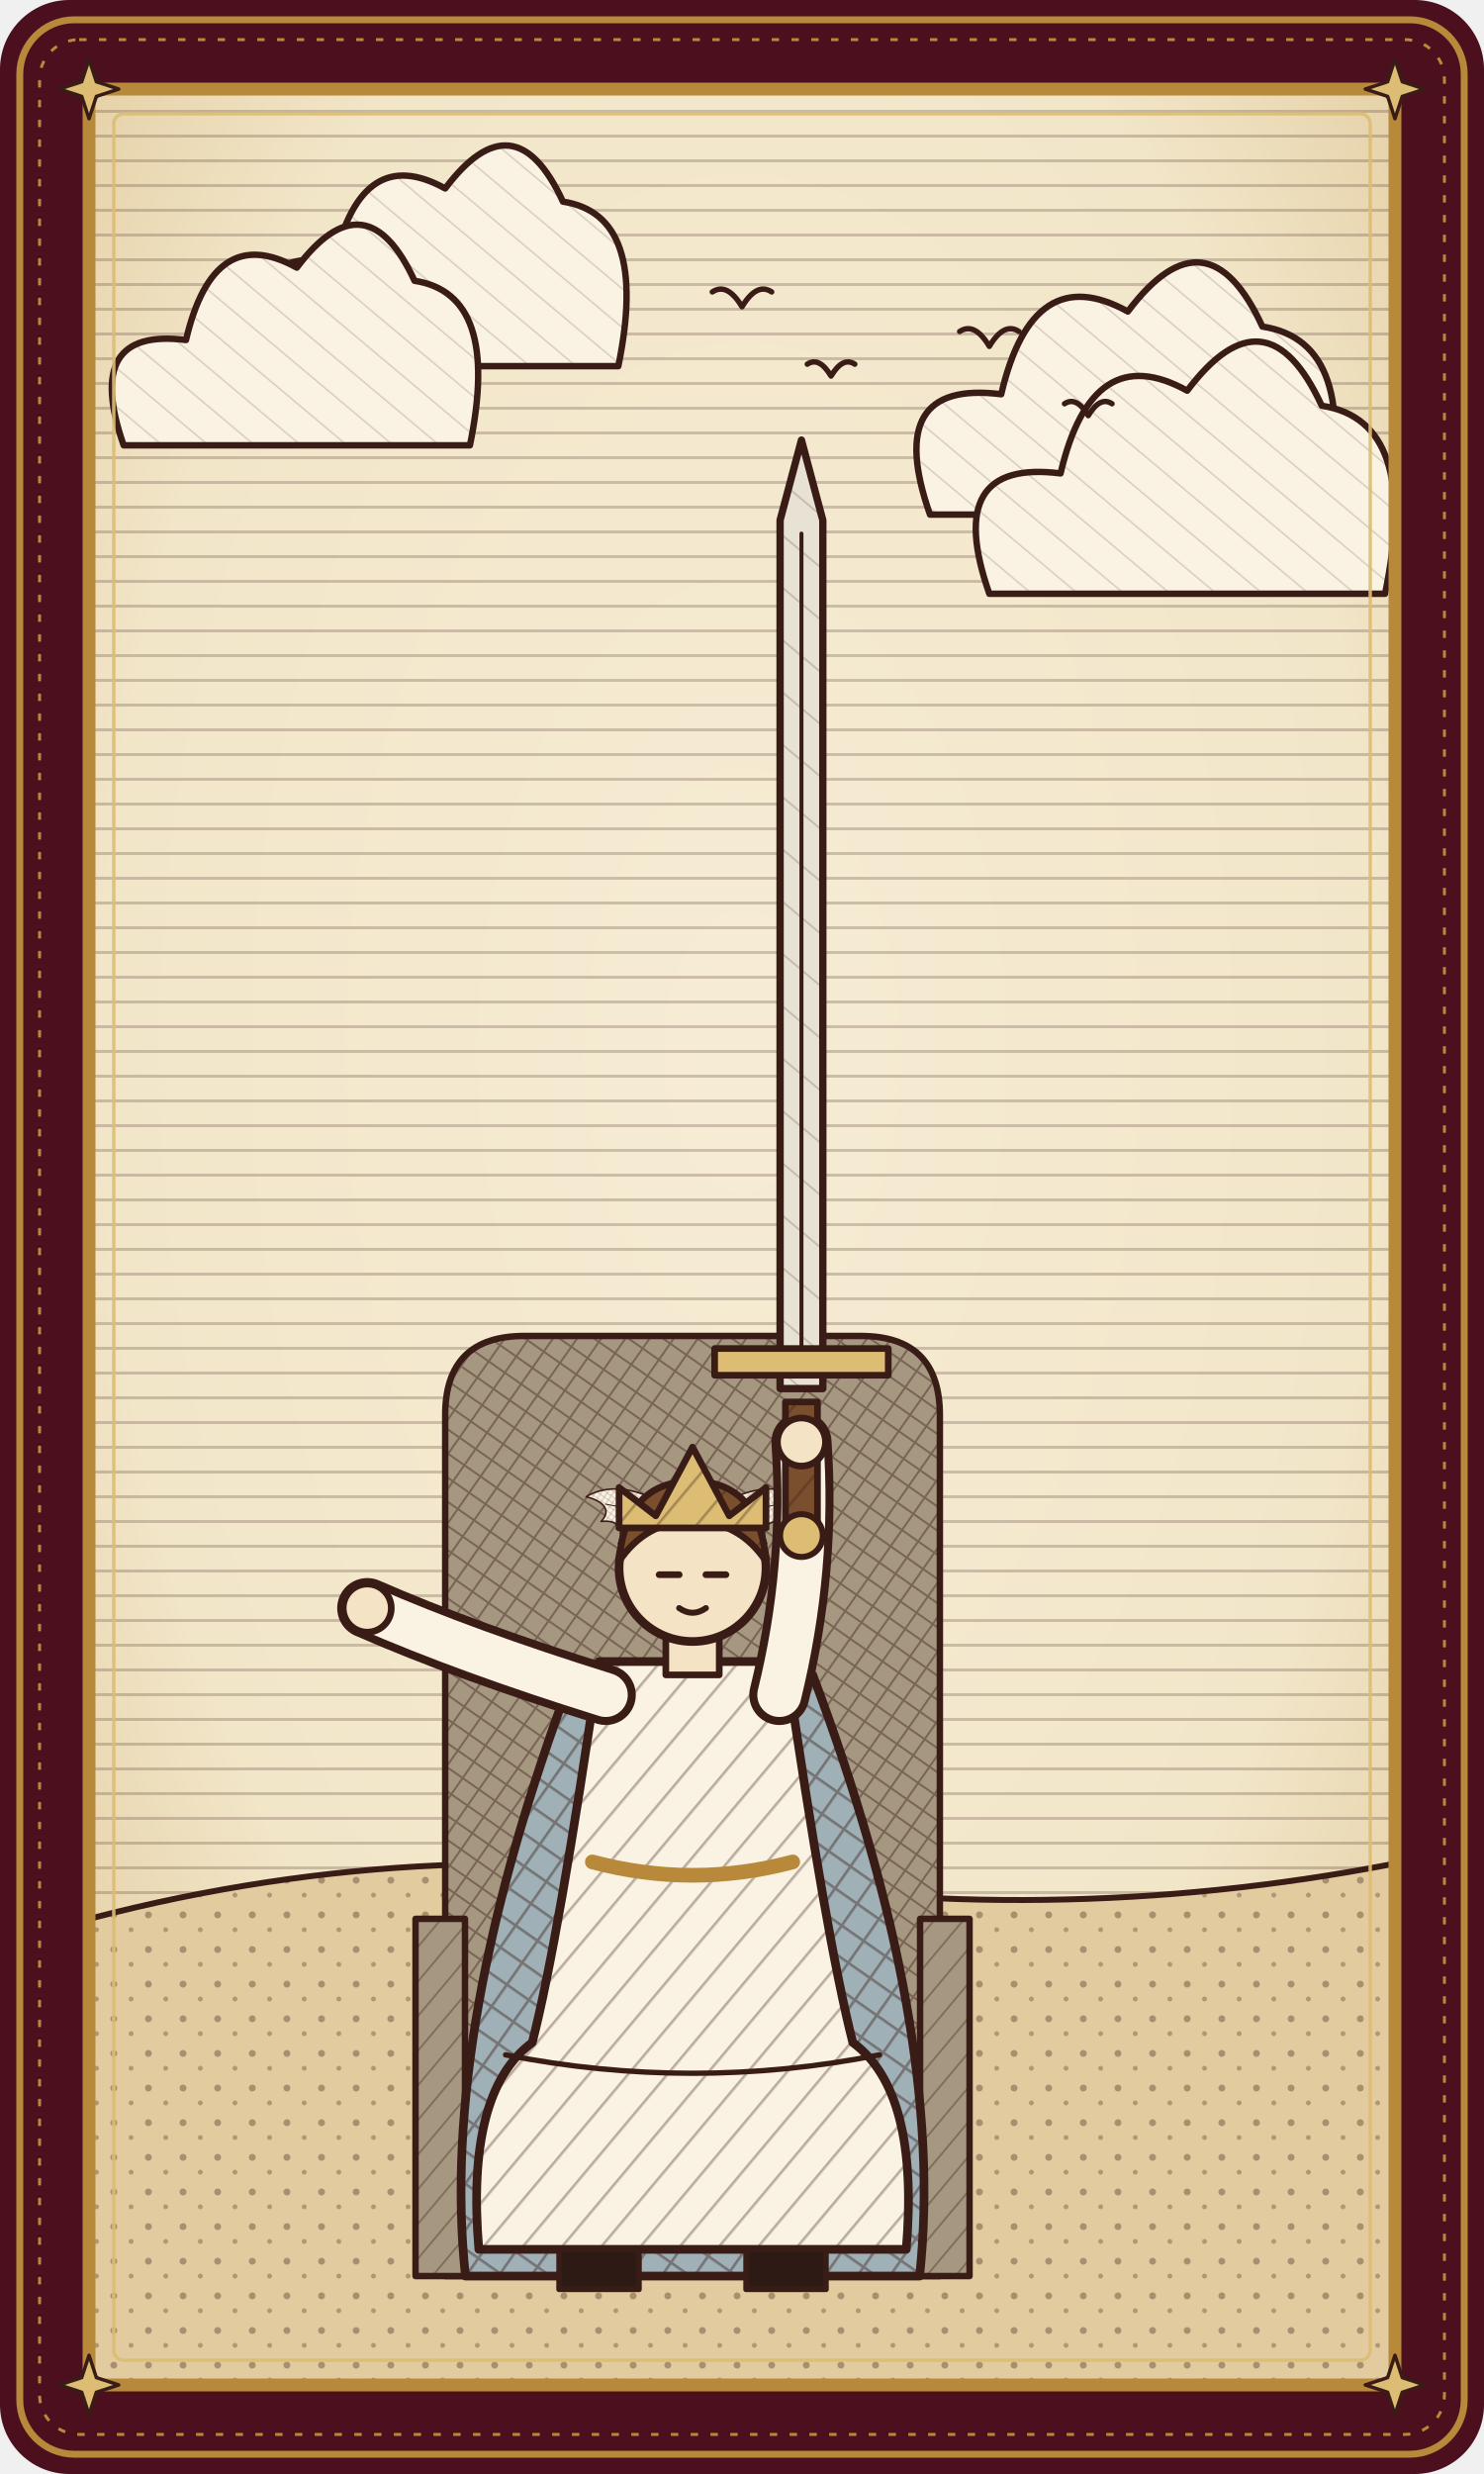
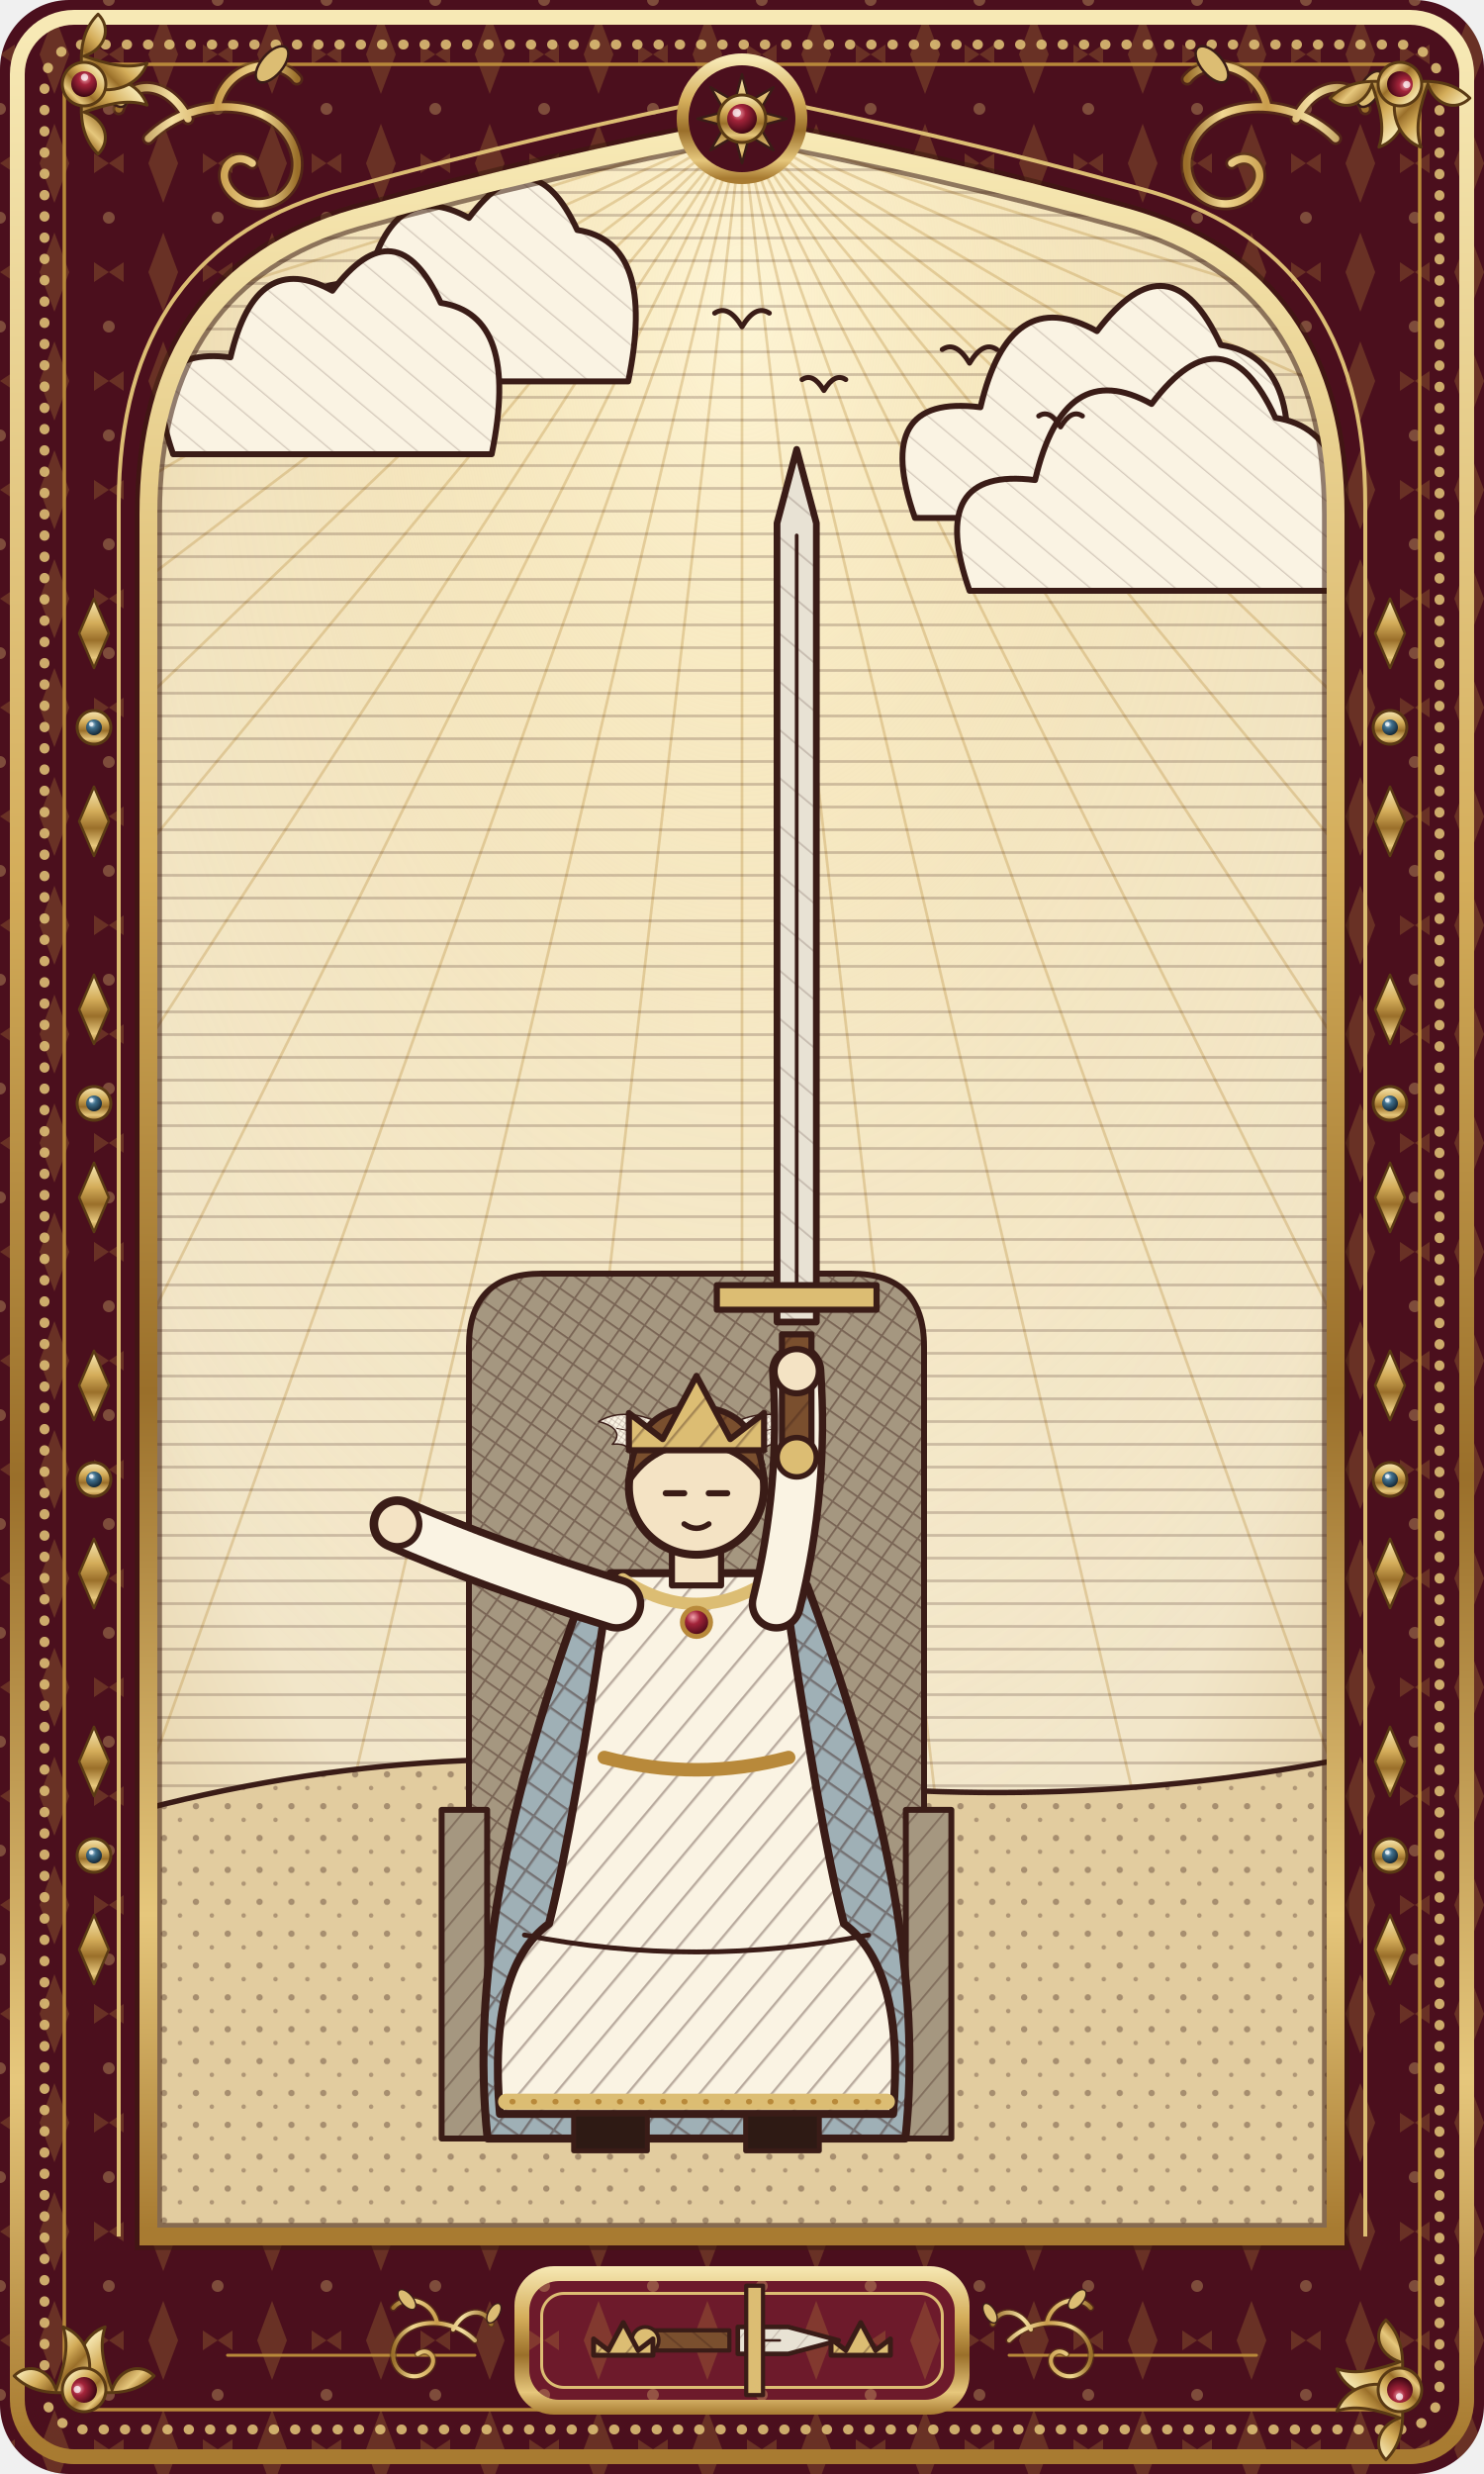
<svg xmlns="http://www.w3.org/2000/svg" width="300" height="500" viewBox="0 0 300 500">
  <defs>
    <pattern id="h" width="4.5" height="4.5" patternUnits="userSpaceOnUse" patternTransform="rotate(40)">
      <line x1="0" y1="0" x2="0" y2="4.5" stroke="#3a1c17" stroke-width="0.8" opacity="0.32" />
    </pattern>
    <pattern id="hx" width="4" height="4" patternUnits="userSpaceOnUse" patternTransform="rotate(35)">
      <path d="M0,0V4M0,0H4" stroke="#3a1c17" stroke-width="0.8" opacity="0.4" />
    </pattern>
    <pattern id="hz" width="8" height="5" patternUnits="userSpaceOnUse">
      <line x1="0" y1="2.5" x2="8" y2="2.5" stroke="#3a1c17" stroke-width="0.6" opacity="0.22" />
    </pattern>
    <pattern id="hl" width="6" height="6" patternUnits="userSpaceOnUse" patternTransform="rotate(-50)">
      <line x1="0" y1="0" x2="0" y2="6" stroke="#3a1c17" stroke-width="0.6" opacity="0.18" />
    </pattern>
    <pattern id="dots" width="7" height="7" patternUnits="userSpaceOnUse">
      <circle cx="2" cy="2" r="0.7" fill="#3a1c17" opacity="0.35" />
      <circle cx="5.5" cy="5" r="0.5" fill="#3a1c17" opacity="0.3" />
    </pattern>
    <pattern id="wv" width="24" height="9" patternUnits="userSpaceOnUse">
      <path d="M0,5 Q6,1 12,5 T24,5" fill="none" stroke="#3a1c17" stroke-width="0.7" opacity="0.4" />
    </pattern>
    <radialGradient id="pg" cx="50%" cy="42%" r="70%">
      <stop offset="0" stop-color="#f6ecd4" />
      <stop offset="0.7" stop-color="#f2e6c9" />
      <stop offset="1" stop-color="#e2cc9f" />
    </radialGradient>
    <radialGradient id="ng" cx="50%" cy="30%" r="80%">
      <stop offset="0" stop-color="#4a3a52" />
      <stop offset="1" stop-color="#2b2238" />
    </radialGradient>
    <linearGradient id="gold" x1="0" y1="0" x2="1" y2="1">
      <stop offset="0" stop-color="#dcbd73" />
      <stop offset="0.5" stop-color="#b8893a" />
      <stop offset="1" stop-color="#8e6626" />
    </linearGradient>
+     <linearGradient id="gv" x1="0" y1="0" x2="0" y2="1">
+       <stop offset="0" stop-color="#f7e9b5" />
+       <stop offset="0.35" stop-color="#d4ad5a" />
+       <stop offset="0.6" stop-color="#9a6f2a" />
+       <stop offset="0.85" stop-color="#e6c77c" />
+       <stop offset="1" stop-color="#a87b31" />
+     </linearGradient>
+     <linearGradient id="gh" x1="0" y1="0" x2="1" y2="0">
+       <stop offset="0" stop-color="#9a6f2a" />
+       <stop offset="0.3" stop-color="#f3dfa2" />
+       <stop offset="0.55" stop-color="#c99d4c" />
+       <stop offset="0.8" stop-color="#f0d791" />
+       <stop offset="1" stop-color="#9a6f2a" />
+     </linearGradient>
+     <radialGradient id="gem" cx="38%" cy="32%" r="70%">
+       <stop offset="0" stop-color="#f2a3ad" />
+       <stop offset="0.35" stop-color="#a3243a" />
+       <stop offset="1" stop-color="#3d0612" />
+     </radialGradient>
+     <radialGradient id="gemb" cx="38%" cy="32%" r="70%">
+       <stop offset="0" stop-color="#cfe2ee" />
+       <stop offset="0.35" stop-color="#3f6f8c" />
+       <stop offset="1" stop-color="#132634" />
+     </radialGradient>
+     <radialGradient id="halo" cx="50%" cy="8%" r="75%">
+       <stop offset="0" stop-color="#fff6d6" stop-opacity="0.9" />
+       <stop offset="0.5" stop-color="#f4dc9a" stop-opacity="0.25" />
+       <stop offset="1" stop-color="#f4dc9a" stop-opacity="0" />
+     </radialGradient>
+     <pattern id="damask" width="22" height="22" patternUnits="userSpaceOnUse">
+       <path d="M11,3 l3,8 l-3,8 l-3,-8Z M0,11 l3,-2 l0,4Z M22,11 l-3,-2 l0,4Z" fill="#b8893a" opacity="0.28" />
+       <circle cx="0" cy="0" r="1.2" fill="#dcbd73" opacity="0.35" />
+       <circle cx="22" cy="22" r="1.2" fill="#dcbd73" opacity="0.35" />
+       <circle cx="22" cy="0" r="1.2" fill="#dcbd73" opacity="0.35" />
+       <circle cx="0" cy="22" r="1.2" fill="#dcbd73" opacity="0.35" />
+     </pattern>
    <clipPath id="panel">
-       <rect x="18" y="18" width="264" height="464" rx="3" />
+       <path d="M30,452 V104 Q30,56 72,44 Q112,33 150,26 Q188,33 228,44 Q270,56 270,104 V452Z" />
    </clipPath>
  </defs>
  <rect x="0" y="0" width="300" height="500" rx="14" fill="#4b0f1d" />
-   <rect x="4" y="4" width="292" height="492" rx="11" fill="none" stroke="#b8893a" stroke-width="1.4" />
-   <rect x="8" y="8" width="284" height="484" rx="8" fill="none" stroke="#b8893a" stroke-width="0.6" stroke-dasharray="1.5 2.5" />
+   <rect x="0" y="0" width="300" height="500" rx="14" fill="url(#damask)" />
+   <rect x="3.5" y="3.5" width="293" height="493" rx="11.5" fill="none" stroke="url(#gv)" stroke-width="3" />
+   <rect x="9" y="9" width="282" height="482" rx="8" fill="none" stroke="#dcbd73" stroke-width="2" stroke-linecap="round" stroke-dasharray="0.1 4.2" opacity="0.9" />
+   <rect x="13" y="13" width="274" height="474" rx="6" fill="none" stroke="#b8893a" stroke-width="0.7" />
+   <path d="M30,452 V104 Q30,56 72,44 Q112,33 150,26 Q188,33 228,44 Q270,56 270,104 V452Z" fill="#f2e6c9" />
  <g clip-path="url(#panel)">
-     <rect x="18" y="18" width="264" height="464" fill="url(#pg)" />
-     <rect x="18" y="18" width="264" height="464" fill="url(#hz)" />
-     <path d="M55,74 q-8.4,-23.94 12.6,-21.28 q5.6,-23.94 22.4,-14.63 q14,-18.62 23.8,2.66 q17.5,2.66 11.2,33.25Z" fill="#faf3e3" stroke="#3a1c17" stroke-width="1.3" stroke-linejoin="round" stroke-linecap="round" />
-     <path d="M55,74 q-8.4,-23.94 12.6,-21.28 q5.6,-23.94 22.4,-14.63 q14,-18.62 23.8,2.66 q17.5,2.66 11.2,33.25Z" fill="url(#hl)" stroke="none" />
-     <path d="M188,104 q-9.6,-27.36 14.4,-24.32 q6.4,-27.36 25.6,-16.72 q16,-21.28 27.2,3.04 q20,3.04 12.8,38Z" fill="#faf3e3" stroke="#3a1c17" stroke-width="1.3" stroke-linejoin="round" stroke-linecap="round" />
-     <path d="M188,104 q-9.6,-27.36 14.4,-24.32 q6.4,-27.36 25.6,-16.72 q16,-21.28 27.2,3.04 q20,3.04 12.8,38Z" fill="url(#hl)" stroke="none" />
-     <path d="M144,59 q3,-2 6,3 q3,-5 6,-3" fill="none" stroke="#3a1c17" stroke-width="1.1" stroke-linecap="round" stroke-linejoin="round" />
-     <path d="M163.2,73.6 q2.4,-1.6 4.8,2.4 q2.4,-4 4.8,-2.4" fill="none" stroke="#3a1c17" stroke-width="1.1" stroke-linecap="round" stroke-linejoin="round" />
-     <path d="M25,90 q-8.4,-23.94 12.6,-21.28 q5.6,-23.94 22.4,-14.63 q14,-18.62 23.8,2.66 q17.5,2.66 11.2,33.25Z" fill="#faf3e3" stroke="#3a1c17" stroke-width="1.3" stroke-linejoin="round" stroke-linecap="round" />
-     <path d="M25,90 q-8.4,-23.94 12.6,-21.28 q5.6,-23.94 22.4,-14.63 q14,-18.62 23.8,2.66 q17.5,2.66 11.2,33.25Z" fill="url(#hl)" stroke="none" />
-     <path d="M200,120 q-9.6,-27.36 14.4,-24.32 q6.4,-27.36 25.6,-16.72 q16,-21.28 27.2,3.04 q20,3.04 12.8,38Z" fill="#faf3e3" stroke="#3a1c17" stroke-width="1.3" stroke-linejoin="round" stroke-linecap="round" />
-     <path d="M200,120 q-9.6,-27.36 14.4,-24.32 q6.4,-27.36 25.6,-16.72 q16,-21.28 27.2,3.04 q20,3.04 12.8,38Z" fill="url(#hl)" stroke="none" />
-     <path d="M194,67 q3,-2 6,3 q3,-5 6,-3" fill="none" stroke="#3a1c17" stroke-width="1.1" stroke-linecap="round" stroke-linejoin="round" />
-     <path d="M215.2,81.6 q2.4,-1.6 4.8,2.4 q2.4,-4 4.8,-2.4" fill="none" stroke="#3a1c17" stroke-width="1.1" stroke-linecap="round" stroke-linejoin="round" />
-     <path d="M10,390 Q80,370 150,380 T290,375 V490 H10Z" fill="#e2cc9f" stroke="#3a1c17" stroke-width="1.2" stroke-linejoin="round" stroke-linecap="round" />
-     <path d="M10,390 Q80,370 150,380 T290,375 V490 H10Z" fill="url(#dots)" stroke="none" />
-     <g transform="translate(140 460)">
-       <path d="M-50,0 V-174 Q-50,-190 -34,-190 H34 Q50,-190 50,-174 V0Z" fill="#a59780" stroke="#3a1c17" stroke-width="1.3" stroke-linejoin="round" stroke-linecap="round" />
-       <path d="M-50,0 V-174 Q-50,-190 -34,-190 H34 Q50,-190 50,-174 V0Z" fill="url(#hx)" stroke="none" />
-       <path d="M-56,-72.2h10v72.2h-10Z" fill="#a59780" stroke="#3a1c17" stroke-width="1.3" stroke-linejoin="round" stroke-linecap="round" />
-       <path d="M-56,-72.2h10v72.2h-10Z" fill="url(#h)" stroke="none" />
-       <path d="M46,-72.2h10v72.2h-10Z" fill="#a59780" stroke="#3a1c17" stroke-width="1.3" stroke-linejoin="round" stroke-linecap="round" />
-       <path d="M46,-72.2h10v72.2h-10Z" fill="url(#h)" stroke="none" />
-       <g transform="translate(0 -150) scale(0.25 0.25)">
-         <path d="M0,0 C-20,-30 -60,-46 -86,-30 C-70,-26 -66,-18 -74,-10 C-58,-12 -56,-2 -60,8 C-44,2 -36,10 -36,18 C-22,10 -10,10 0,14Z" fill="#faf3e3" stroke="#3a1c17" stroke-width="1.3" stroke-linejoin="round" stroke-linecap="round" />
-         <path d="M0,0 C-20,-30 -60,-46 -86,-30 C-70,-26 -66,-18 -74,-10 C-58,-12 -56,-2 -60,8 C-44,2 -36,10 -36,18 C-22,10 -10,10 0,14Z" fill="url(#hx)" stroke="none" />
-         <path d="M-20,-14 L-70,-24 M-18,-4 L-62,-4 M-14,6 L-46,12" fill="none" stroke="#3a1c17" stroke-width="0.8" stroke-linecap="round" stroke-linejoin="round" />
-         <g transform="scale(-1 1)">
+     <g transform="translate(12 9) scale(0.92)">
+       <rect x="18" y="18" width="264" height="464" fill="url(#pg)" />
+       <rect x="18" y="18" width="264" height="464" fill="url(#halo)" />
+       <path d="M150,18 L-262.56,96.7 M150,18 L-250.78,143.6 M150,18 L-233.69,188.83 M150,18 L-211.51,231.8 M150,18 L-184.54,271.93 M150,18 L-153.14,308.7 M150,18 L-117.72,341.62 M150,18 L-78.75,370.24 M150,18 L-36.75,394.2 M150,18 L7.73,413.17 M150,18 L54.09,426.9 M150,18 L101.73,435.22 M150,18 L150,438 M150,18 L198.27,435.22 M150,18 L245.91,426.9 M150,18 L292.27,413.17 M150,18 L336.75,394.2 M150,18 L378.75,370.24 M150,18 L417.72,341.62 M150,18 L453.14,308.7 M150,18 L484.54,271.93 M150,18 L511.51,231.8 M150,18 L533.69,188.83 M150,18 L550.78,143.6 M150,18 L562.56,96.7 " stroke="#b8893a" stroke-width="0.6" opacity="0.32" />
+       <rect x="18" y="18" width="264" height="464" fill="url(#hz)" />
+       <path d="M55,74 q-8.4,-23.94 12.6,-21.28 q5.6,-23.94 22.4,-14.63 q14,-18.62 23.8,2.66 q17.5,2.66 11.2,33.25Z" fill="#faf3e3" stroke="#3a1c17" stroke-width="1.3" stroke-linejoin="round" stroke-linecap="round" />
+       <path d="M55,74 q-8.4,-23.94 12.6,-21.28 q5.6,-23.94 22.4,-14.63 q14,-18.62 23.8,2.66 q17.5,2.66 11.2,33.25Z" fill="url(#hl)" stroke="none" />
+       <path d="M188,104 q-9.6,-27.36 14.4,-24.32 q6.4,-27.36 25.6,-16.72 q16,-21.28 27.2,3.04 q20,3.04 12.8,38Z" fill="#faf3e3" stroke="#3a1c17" stroke-width="1.3" stroke-linejoin="round" stroke-linecap="round" />
+       <path d="M188,104 q-9.6,-27.36 14.4,-24.32 q6.4,-27.36 25.6,-16.72 q16,-21.28 27.2,3.04 q20,3.04 12.8,38Z" fill="url(#hl)" stroke="none" />
+       <path d="M144,59 q3,-2 6,3 q3,-5 6,-3" fill="none" stroke="#3a1c17" stroke-width="1.1" stroke-linecap="round" stroke-linejoin="round" />
+       <path d="M163.2,73.6 q2.4,-1.6 4.8,2.4 q2.4,-4 4.8,-2.4" fill="none" stroke="#3a1c17" stroke-width="1.1" stroke-linecap="round" stroke-linejoin="round" />
+       <path d="M25,90 q-8.4,-23.94 12.6,-21.28 q5.6,-23.94 22.4,-14.63 q14,-18.62 23.8,2.66 q17.5,2.66 11.2,33.25Z" fill="#faf3e3" stroke="#3a1c17" stroke-width="1.3" stroke-linejoin="round" stroke-linecap="round" />
+       <path d="M25,90 q-8.4,-23.94 12.6,-21.28 q5.6,-23.94 22.4,-14.63 q14,-18.62 23.8,2.66 q17.5,2.66 11.2,33.25Z" fill="url(#hl)" stroke="none" />
+       <path d="M200,120 q-9.6,-27.36 14.4,-24.32 q6.4,-27.36 25.6,-16.72 q16,-21.28 27.2,3.04 q20,3.04 12.8,38Z" fill="#faf3e3" stroke="#3a1c17" stroke-width="1.3" stroke-linejoin="round" stroke-linecap="round" />
+       <path d="M200,120 q-9.6,-27.36 14.4,-24.32 q6.4,-27.36 25.6,-16.72 q16,-21.28 27.2,3.04 q20,3.04 12.8,38Z" fill="url(#hl)" stroke="none" />
+       <path d="M194,67 q3,-2 6,3 q3,-5 6,-3" fill="none" stroke="#3a1c17" stroke-width="1.1" stroke-linecap="round" stroke-linejoin="round" />
+       <path d="M215.2,81.6 q2.4,-1.6 4.8,2.4 q2.4,-4 4.8,-2.4" fill="none" stroke="#3a1c17" stroke-width="1.1" stroke-linecap="round" stroke-linejoin="round" />
+       <path d="M10,390 Q80,370 150,380 T290,375 V490 H10Z" fill="#e2cc9f" stroke="#3a1c17" stroke-width="1.2" stroke-linejoin="round" stroke-linecap="round" />
+       <path d="M10,390 Q80,370 150,380 T290,375 V490 H10Z" fill="url(#dots)" stroke="none" />
+       <g transform="translate(140 460)">
+         <path d="M-50,0 V-174 Q-50,-190 -34,-190 H34 Q50,-190 50,-174 V0Z" fill="#a59780" stroke="#3a1c17" stroke-width="1.3" stroke-linejoin="round" stroke-linecap="round" />
+         <path d="M-50,0 V-174 Q-50,-190 -34,-190 H34 Q50,-190 50,-174 V0Z" fill="url(#hx)" stroke="none" />
+         <path d="M-56,-72.2h10v72.2h-10Z" fill="#a59780" stroke="#3a1c17" stroke-width="1.3" stroke-linejoin="round" stroke-linecap="round" />
+         <path d="M-56,-72.2h10v72.2h-10Z" fill="url(#h)" stroke="none" />
+         <path d="M46,-72.2h10v72.2h-10Z" fill="#a59780" stroke="#3a1c17" stroke-width="1.3" stroke-linejoin="round" stroke-linecap="round" />
+         <path d="M46,-72.2h10v72.2h-10Z" fill="url(#h)" stroke="none" />
+         <g transform="translate(0 -150) scale(0.25 0.25)">
          <path d="M0,0 C-20,-30 -60,-46 -86,-30 C-70,-26 -66,-18 -74,-10 C-58,-12 -56,-2 -60,8 C-44,2 -36,10 -36,18 C-22,10 -10,10 0,14Z" fill="#faf3e3" stroke="#3a1c17" stroke-width="1.3" stroke-linejoin="round" stroke-linecap="round" />
          <path d="M0,0 C-20,-30 -60,-46 -86,-30 C-70,-26 -66,-18 -74,-10 C-58,-12 -56,-2 -60,8 C-44,2 -36,10 -36,18 C-22,10 -10,10 0,14Z" fill="url(#hx)" stroke="none" />
          <path d="M-20,-14 L-70,-24 M-18,-4 L-62,-4 M-14,6 L-46,12" fill="none" stroke="#3a1c17" stroke-width="0.8" stroke-linecap="round" stroke-linejoin="round" />
+           <g transform="scale(-1 1)">
+             <path d="M0,0 C-20,-30 -60,-46 -86,-30 C-70,-26 -66,-18 -74,-10 C-58,-12 -56,-2 -60,8 C-44,2 -36,10 -36,18 C-22,10 -10,10 0,14Z" fill="#faf3e3" stroke="#3a1c17" stroke-width="1.3" stroke-linejoin="round" stroke-linecap="round" />
+             <path d="M0,0 C-20,-30 -60,-46 -86,-30 C-70,-26 -66,-18 -74,-10 C-58,-12 -56,-2 -60,8 C-44,2 -36,10 -36,18 C-22,10 -10,10 0,14Z" fill="url(#hx)" stroke="none" />
+             <path d="M-20,-14 L-70,-24 M-18,-4 L-62,-4 M-14,6 L-46,12" fill="none" stroke="#3a1c17" stroke-width="0.8" stroke-linecap="round" stroke-linejoin="round" />
+           </g>
        </g>
      </g>
-     </g>
-     <g transform="translate(140 460) scale(1.35 1.35)">
-       <path d="M-18,-90 Q-38,-36.8 -34,0 L34,0 Q38,-36.8 18,-90Z" fill="#9fb0b6" stroke="#3a1c17" stroke-width="1.3" stroke-linejoin="round" stroke-linecap="round" />
-       <path d="M-18,-90 Q-38,-36.8 -34,0 L34,0 Q38,-36.8 18,-90Z" fill="url(#hx)" stroke="none" />
-       <path d="M-14,-92 Q-20,-50.6 -24,-34.96 Q-34,-27.6 -32,-4 L32,-4 Q34,-27.6 24,-34.96 Q20,-50.6 14,-92Z" fill="#faf3e3" stroke="#3a1c17" stroke-width="1.3" stroke-linejoin="round" stroke-linecap="round" />
-       <path d="M-14,-92 Q-20,-50.6 -24,-34.96 Q-34,-27.6 -32,-4 L32,-4 Q34,-27.6 24,-34.96 Q20,-50.6 14,-92Z" fill="url(#h)" stroke="none" />
-       <path d="M-28,-33.12 Q0,-27.6 28,-33.12" fill="none" stroke="#3a1c17" stroke-width="0.8" stroke-linecap="round" stroke-linejoin="round" />
-       <path d="M-20,-4 h12 v6 h-12Z M8,-4 h12 v6 h-12Z" fill="#2e1a14" stroke="#3a1c17" stroke-width="0.8" stroke-linejoin="round" stroke-linecap="round" />
-       <path d="M-15,-62 Q0,-58 15,-62" fill="none" stroke="#b8893a" stroke-width="2.2" stroke-linecap="round" stroke-linejoin="round" />
-       <path d="M-4,-90 v-6 h8 v6Z" fill="#f4e3c4" stroke="#3a1c17" stroke-width="1" stroke-linejoin="round" stroke-linecap="round" />
-       <circle cx="0" cy="-106" r="11" fill="#f4e3c4" stroke="#3a1c17" stroke-width="1.3" />
-       <path d="M-11,-107 q1,-12 11,-12 q10,0 11,12 q-4,-6 -11,-6 q-7,0 -11,6Z" fill="#7a4f2e" stroke="#3a1c17" stroke-width="1" stroke-linejoin="round" stroke-linecap="round" />
-       <path d="M-11,-107 q1,-12 11,-12 q10,0 11,12 q-4,-6 -11,-6 q-7,0 -11,6Z" fill="url(#h)" stroke="none" />
-       <path d="M-5,-105 h3 M2,-105 h3" fill="none" stroke="#3a1c17" stroke-width="1" stroke-linecap="round" stroke-linejoin="round" />
-       <path d="M-2,-100 q2,1.4 4,0" fill="none" stroke="#3a1c17" stroke-width="0.9" stroke-linecap="round" stroke-linejoin="round" />
-       <g transform="translate(0 0)">
-         <path d="M-11,-112 L-11,-118.05 L-5.5,-113.815 L0,-124.1 L5.5,-113.815 L11,-118.05 L11,-112Z" fill="#dcbd73" stroke="#3a1c17" stroke-width="1" stroke-linejoin="round" stroke-linecap="round" />
-         <path d="M-11,-112 L-11,-118.05 L-5.5,-113.815 L0,-124.1 L5.5,-113.815 L11,-118.05 L11,-112Z" fill="url(#h)" stroke="none" />
-       </g>
-       <path d="M-13,-87 Q-33.854,-93.498 -48.708,-99.997" fill="none" stroke="#3a1c17" stroke-width="9" stroke-linecap="round" stroke-linejoin="round" />
-       <path d="M-13,-87 Q-33.854,-93.498 -48.708,-99.997" fill="none" stroke="#faf3e3" stroke-width="6.6" stroke-linecap="round" stroke-linejoin="round" />
-       <path d="M13,-87 Q17.656,-105.928 16.312,-124.855" fill="none" stroke="#3a1c17" stroke-width="9" stroke-linecap="round" stroke-linejoin="round" />
-       <path d="M13,-87 Q17.656,-105.928 16.312,-124.855" fill="none" stroke="#faf3e3" stroke-width="6.6" stroke-linecap="round" stroke-linejoin="round" />
-       <g transform="translate(16.31 -124.86) rotate(0)">
-         <path d="M-3.2,-8 L-3.2,-138 L0,-150 L3.2,-138 L3.2,-8Z" fill="#e8e2d4" stroke="#3a1c17" stroke-width="1.1" stroke-linejoin="round" stroke-linecap="round" />
-         <path d="M-3.2,-8 L-3.2,-138 L0,-150 L3.2,-138 L3.2,-8Z" fill="url(#hl)" stroke="none" />
-         <path d="M0,-10 V-136" fill="none" stroke="#3a1c17" stroke-width="0.6" stroke-linecap="round" stroke-linejoin="round" />
-         <path d="M-13,-10 h26 v-4 h-26Z" fill="#dcbd73" stroke="#3a1c17" stroke-width="1" stroke-linejoin="round" stroke-linecap="round" />
-         <path d="M-2.4,-6 h4.8 v18 h-4.8Z" fill="#7a4f2e" stroke="#3a1c17" stroke-width="1" stroke-linejoin="round" stroke-linecap="round" />
-         <path d="M-2.4,-6 h4.8 v18 h-4.8Z" fill="url(#h)" stroke="none" />
-         <circle cx="0" cy="14" r="3.2" fill="#dcbd73" stroke="#3a1c17" stroke-width="0.9" />
-       </g>
-       <circle cx="-48.71" cy="-100" r="3.6" fill="#f4e3c4" stroke="#3a1c17" stroke-width="1" />
-       <circle cx="16.31" cy="-124.86" r="3.6" fill="#f4e3c4" stroke="#3a1c17" stroke-width="1" />
-     </g>
-   </g>
-   <rect x="18" y="18" width="264" height="464" rx="3" fill="none" stroke="#b8893a" stroke-width="2.6" />
-   <rect x="23" y="23" width="254" height="454" rx="2" fill="none" stroke="#dcbd73" stroke-width="0.7" opacity="0.9" />
-   <path d="M18,12L19.48,16.52L24,18L19.48,19.48L18,24L16.52,19.48L12,18L16.52,16.52Z" fill="#dcbd73" stroke="#3a1c17" stroke-width="0.7" stroke-linejoin="round" stroke-linecap="round" />
-   <path d="M282,12L283.48,16.52L288,18L283.48,19.48L282,24L280.52,19.48L276,18L280.52,16.52Z" fill="#dcbd73" stroke="#3a1c17" stroke-width="0.7" stroke-linejoin="round" stroke-linecap="round" />
-   <path d="M18,476L19.48,480.52L24,482L19.48,483.48L18,488L16.52,483.48L12,482L16.52,480.52Z" fill="#dcbd73" stroke="#3a1c17" stroke-width="0.7" stroke-linejoin="round" stroke-linecap="round" />
-   <path d="M282,476L283.48,480.52L288,482L283.48,483.48L282,488L280.52,483.48L276,482L280.52,480.52Z" fill="#dcbd73" stroke="#3a1c17" stroke-width="0.7" stroke-linejoin="round" stroke-linecap="round" />
+       <g transform="translate(140 460) scale(1.35 1.35)">
+         <path d="M-18,-90 Q-38,-36.8 -34,0 L34,0 Q38,-36.8 18,-90Z" fill="#9fb0b6" stroke="#3a1c17" stroke-width="1.3" stroke-linejoin="round" stroke-linecap="round" />
+         <path d="M-18,-90 Q-38,-36.8 -34,0 L34,0 Q38,-36.8 18,-90Z" fill="url(#hx)" stroke="none" />
+         <path d="M-14,-92 Q-20,-50.6 -24,-34.96 Q-34,-27.6 -32,-4 L32,-4 Q34,-27.6 24,-34.96 Q20,-50.6 14,-92Z" fill="#faf3e3" stroke="#3a1c17" stroke-width="1.3" stroke-linejoin="round" stroke-linecap="round" />
+         <path d="M-14,-92 Q-20,-50.6 -24,-34.96 Q-34,-27.6 -32,-4 L32,-4 Q34,-27.6 24,-34.96 Q20,-50.6 14,-92Z" fill="url(#h)" stroke="none" />
+         <path d="M-28,-33.12 Q0,-27.6 28,-33.12" fill="none" stroke="#3a1c17" stroke-width="0.8" stroke-linecap="round" stroke-linejoin="round" />
+         <path d="M-20,-4 h12 v6 h-12Z M8,-4 h12 v6 h-12Z" fill="#2e1a14" stroke="#3a1c17" stroke-width="0.8" stroke-linejoin="round" stroke-linecap="round" />
+         <path d="M-15,-62 Q0,-58 15,-62" fill="none" stroke="#b8893a" stroke-width="2.2" stroke-linecap="round" stroke-linejoin="round" />
+         <path d="M-12,-91 Q0,-83 12,-91" fill="none" stroke="#dcbd73" stroke-width="2" stroke-linecap="round" stroke-linejoin="round" />
+         <circle cx="0" cy="-84" r="2.3" fill="url(#gem)" stroke="#b8893a" stroke-width="0.8" />
+         <path d="M-31,-6 H31" fill="none" stroke="#dcbd73" stroke-width="2.6" stroke-linecap="round" stroke-linejoin="round" />
+         <path d="M-30,-6 H30" fill="none" stroke="#b8893a" stroke-width="0.9" stroke-linecap="round" stroke-linejoin="round" stroke-dasharray="0.1 3.4" />
+         <path d="M-4,-90 v-6 h8 v6Z" fill="#f4e3c4" stroke="#3a1c17" stroke-width="1" stroke-linejoin="round" stroke-linecap="round" />
+         <circle cx="0" cy="-106" r="11" fill="#f4e3c4" stroke="#3a1c17" stroke-width="1.3" />
+         <path d="M-11,-107 q1,-12 11,-12 q10,0 11,12 q-4,-6 -11,-6 q-7,0 -11,6Z" fill="#7a4f2e" stroke="#3a1c17" stroke-width="1" stroke-linejoin="round" stroke-linecap="round" />
+         <path d="M-11,-107 q1,-12 11,-12 q10,0 11,12 q-4,-6 -11,-6 q-7,0 -11,6Z" fill="url(#h)" stroke="none" />
+         <path d="M-5,-105 h3 M2,-105 h3" fill="none" stroke="#3a1c17" stroke-width="1" stroke-linecap="round" stroke-linejoin="round" />
+         <path d="M-2,-100 q2,1.4 4,0" fill="none" stroke="#3a1c17" stroke-width="0.9" stroke-linecap="round" stroke-linejoin="round" />
+         <g transform="translate(0 0)">
+           <path d="M-11,-112 L-11,-118.05 L-5.5,-113.815 L0,-124.1 L5.5,-113.815 L11,-118.05 L11,-112Z" fill="#dcbd73" stroke="#3a1c17" stroke-width="1" stroke-linejoin="round" stroke-linecap="round" />
+           <path d="M-11,-112 L-11,-118.05 L-5.5,-113.815 L0,-124.1 L5.5,-113.815 L11,-118.05 L11,-112Z" fill="url(#h)" stroke="none" />
+         </g>
+         <path d="M-13,-87 Q-33.854,-93.498 -48.708,-99.997" fill="none" stroke="#3a1c17" stroke-width="9" stroke-linecap="round" stroke-linejoin="round" />
+         <path d="M-13,-87 Q-33.854,-93.498 -48.708,-99.997" fill="none" stroke="#faf3e3" stroke-width="6.6" stroke-linecap="round" stroke-linejoin="round" />
+         <path d="M13,-87 Q17.656,-105.928 16.312,-124.855" fill="none" stroke="#3a1c17" stroke-width="9" stroke-linecap="round" stroke-linejoin="round" />
+         <path d="M13,-87 Q17.656,-105.928 16.312,-124.855" fill="none" stroke="#faf3e3" stroke-width="6.6" stroke-linecap="round" stroke-linejoin="round" />
+         <g transform="translate(16.31 -124.86) rotate(0)">
+           <path d="M-3.2,-8 L-3.2,-138 L0,-150 L3.2,-138 L3.2,-8Z" fill="#e8e2d4" stroke="#3a1c17" stroke-width="1.1" stroke-linejoin="round" stroke-linecap="round" />
+           <path d="M-3.2,-8 L-3.2,-138 L0,-150 L3.2,-138 L3.2,-8Z" fill="url(#hl)" stroke="none" />
+           <path d="M0,-10 V-136" fill="none" stroke="#3a1c17" stroke-width="0.6" stroke-linecap="round" stroke-linejoin="round" />
+           <path d="M-13,-10 h26 v-4 h-26Z" fill="#dcbd73" stroke="#3a1c17" stroke-width="1" stroke-linejoin="round" stroke-linecap="round" />
+           <path d="M-2.4,-6 h4.8 v18 h-4.8Z" fill="#7a4f2e" stroke="#3a1c17" stroke-width="1" stroke-linejoin="round" stroke-linecap="round" />
+           <path d="M-2.4,-6 h4.8 v18 h-4.8Z" fill="url(#h)" stroke="none" />
+           <circle cx="0" cy="14" r="3.2" fill="#dcbd73" stroke="#3a1c17" stroke-width="0.9" />
+         </g>
+         <circle cx="-48.71" cy="-100" r="3.6" fill="#f4e3c4" stroke="#3a1c17" stroke-width="1" />
+         <circle cx="16.31" cy="-124.86" r="3.6" fill="#f4e3c4" stroke="#3a1c17" stroke-width="1" />
+       </g>
+     </g>
+   </g>
+   <path d="M30,452 V104 Q30,56 72,44 Q112,33 150,26 Q188,33 228,44 Q270,56 270,104 V452Z" fill="none" stroke="#3a1a0c" stroke-width="5.5" opacity="0.55" />
+   <path d="M30,452 V104 Q30,56 72,44 Q112,33 150,26 Q188,33 228,44 Q270,56 270,104 V452Z" fill="none" stroke="url(#gv)" stroke-width="3.6" />
+   <path d="M24,452 V102 Q24,50 70,38 Q110,27 150,19 Q190,27 230,38 Q276,50 276,102 V452" fill="none" stroke="#dcbd73" stroke-width="0.8" />
+   <g transform="translate(30 28)">
+     <g transform="">
+       <path d="M0,0 C10,-10 28,-8 30,4 C31,12 22,16 17,11 C13,7 17,2 21,5 M8,-4 C4,-12 -4,-12 -6,-6 M14,-7 C16,-15 26,-17 30,-12" fill="none" stroke="#5a3a14" stroke-width="2.6" stroke-linecap="round" stroke-linejoin="round" opacity="0.55" />
+       <path d="M0,0 C10,-10 28,-8 30,4 C31,12 22,16 17,11 C13,7 17,2 21,5 M8,-4 C4,-12 -4,-12 -6,-6 M14,-7 C16,-15 26,-17 30,-12" fill="none" stroke="url(#gh)" stroke-width="1.5" stroke-linecap="round" stroke-linejoin="round" />
+       <ellipse cx="25" cy="-15" rx="2.2" ry="4.4" fill="#dcbd73" stroke="#3a1c17" stroke-width="0.5" transform="rotate(40 25 -15)" />
+       <ellipse cx="-7" cy="-10" rx="2" ry="4" fill="#dcbd73" stroke="#3a1c17" stroke-width="0.5" transform="rotate(-30 -7 -10)" />
+     </g>
+   </g>
+   <g transform="translate(270 28)">
+     <g transform="scale(-1 1)">
+       <path d="M0,0 C10,-10 28,-8 30,4 C31,12 22,16 17,11 C13,7 17,2 21,5 M8,-4 C4,-12 -4,-12 -6,-6 M14,-7 C16,-15 26,-17 30,-12" fill="none" stroke="#5a3a14" stroke-width="2.6" stroke-linecap="round" stroke-linejoin="round" opacity="0.55" />
+       <path d="M0,0 C10,-10 28,-8 30,4 C31,12 22,16 17,11 C13,7 17,2 21,5 M8,-4 C4,-12 -4,-12 -6,-6 M14,-7 C16,-15 26,-17 30,-12" fill="none" stroke="url(#gh)" stroke-width="1.5" stroke-linecap="round" stroke-linejoin="round" />
+       <ellipse cx="25" cy="-15" rx="2.2" ry="4.4" fill="#dcbd73" stroke="#3a1c17" stroke-width="0.5" transform="rotate(40 25 -15)" />
+       <ellipse cx="-7" cy="-10" rx="2" ry="4" fill="#dcbd73" stroke="#3a1c17" stroke-width="0.5" transform="rotate(-30 -7 -10)" />
+     </g>
+   </g>
+   <path d="M19,121 L22,128 L19,135 L16,128Z" fill="url(#gv)" stroke="#5a3a14" stroke-width="0.5" stroke-linejoin="round" stroke-linecap="round" />
+   <path d="M281,121 L284,128 L281,135 L278,128Z" fill="url(#gv)" stroke="#5a3a14" stroke-width="0.5" stroke-linejoin="round" stroke-linecap="round" />
+   <circle cx="19" cy="147" r="3.4" fill="url(#gv)" stroke="#5a3a14" stroke-width="0.6" />
+   <circle cx="19" cy="147" r="1.6" fill="url(#gemb)" />
+   <circle cx="18.44" cy="146.36" r="0.448" fill="#fff" opacity="0.7" />
+   <circle cx="281" cy="147" r="3.4" fill="url(#gv)" stroke="#5a3a14" stroke-width="0.6" />
+   <circle cx="281" cy="147" r="1.6" fill="url(#gemb)" />
+   <circle cx="280.44" cy="146.36" r="0.448" fill="#fff" opacity="0.7" />
+   <path d="M19,159 L22,166 L19,173 L16,166Z" fill="url(#gv)" stroke="#5a3a14" stroke-width="0.5" stroke-linejoin="round" stroke-linecap="round" />
+   <path d="M281,159 L284,166 L281,173 L278,166Z" fill="url(#gv)" stroke="#5a3a14" stroke-width="0.5" stroke-linejoin="round" stroke-linecap="round" />
+   <path d="M19,197 L22,204 L19,211 L16,204Z" fill="url(#gv)" stroke="#5a3a14" stroke-width="0.5" stroke-linejoin="round" stroke-linecap="round" />
+   <path d="M281,197 L284,204 L281,211 L278,204Z" fill="url(#gv)" stroke="#5a3a14" stroke-width="0.5" stroke-linejoin="round" stroke-linecap="round" />
+   <circle cx="19" cy="223" r="3.4" fill="url(#gv)" stroke="#5a3a14" stroke-width="0.6" />
+   <circle cx="19" cy="223" r="1.6" fill="url(#gemb)" />
+   <circle cx="18.44" cy="222.36" r="0.448" fill="#fff" opacity="0.7" />
+   <circle cx="281" cy="223" r="3.4" fill="url(#gv)" stroke="#5a3a14" stroke-width="0.6" />
+   <circle cx="281" cy="223" r="1.6" fill="url(#gemb)" />
+   <circle cx="280.44" cy="222.36" r="0.448" fill="#fff" opacity="0.7" />
+   <path d="M19,235 L22,242 L19,249 L16,242Z" fill="url(#gv)" stroke="#5a3a14" stroke-width="0.5" stroke-linejoin="round" stroke-linecap="round" />
+   <path d="M281,235 L284,242 L281,249 L278,242Z" fill="url(#gv)" stroke="#5a3a14" stroke-width="0.5" stroke-linejoin="round" stroke-linecap="round" />
+   <path d="M19,273 L22,280 L19,287 L16,280Z" fill="url(#gv)" stroke="#5a3a14" stroke-width="0.5" stroke-linejoin="round" stroke-linecap="round" />
+   <path d="M281,273 L284,280 L281,287 L278,280Z" fill="url(#gv)" stroke="#5a3a14" stroke-width="0.5" stroke-linejoin="round" stroke-linecap="round" />
+   <circle cx="19" cy="299" r="3.4" fill="url(#gv)" stroke="#5a3a14" stroke-width="0.6" />
+   <circle cx="19" cy="299" r="1.6" fill="url(#gemb)" />
+   <circle cx="18.44" cy="298.36" r="0.448" fill="#fff" opacity="0.7" />
+   <circle cx="281" cy="299" r="3.4" fill="url(#gv)" stroke="#5a3a14" stroke-width="0.6" />
+   <circle cx="281" cy="299" r="1.6" fill="url(#gemb)" />
+   <circle cx="280.44" cy="298.36" r="0.448" fill="#fff" opacity="0.7" />
+   <path d="M19,311 L22,318 L19,325 L16,318Z" fill="url(#gv)" stroke="#5a3a14" stroke-width="0.5" stroke-linejoin="round" stroke-linecap="round" />
+   <path d="M281,311 L284,318 L281,325 L278,318Z" fill="url(#gv)" stroke="#5a3a14" stroke-width="0.5" stroke-linejoin="round" stroke-linecap="round" />
+   <path d="M19,349 L22,356 L19,363 L16,356Z" fill="url(#gv)" stroke="#5a3a14" stroke-width="0.5" stroke-linejoin="round" stroke-linecap="round" />
+   <path d="M281,349 L284,356 L281,363 L278,356Z" fill="url(#gv)" stroke="#5a3a14" stroke-width="0.5" stroke-linejoin="round" stroke-linecap="round" />
+   <circle cx="19" cy="375" r="3.4" fill="url(#gv)" stroke="#5a3a14" stroke-width="0.6" />
+   <circle cx="19" cy="375" r="1.6" fill="url(#gemb)" />
+   <circle cx="18.44" cy="374.36" r="0.448" fill="#fff" opacity="0.7" />
+   <circle cx="281" cy="375" r="3.4" fill="url(#gv)" stroke="#5a3a14" stroke-width="0.6" />
+   <circle cx="281" cy="375" r="1.6" fill="url(#gemb)" />
+   <circle cx="280.44" cy="374.36" r="0.448" fill="#fff" opacity="0.7" />
+   <path d="M19,387 L22,394 L19,401 L16,394Z" fill="url(#gv)" stroke="#5a3a14" stroke-width="0.5" stroke-linejoin="round" stroke-linecap="round" />
+   <path d="M281,387 L284,394 L281,401 L278,394Z" fill="url(#gv)" stroke="#5a3a14" stroke-width="0.5" stroke-linejoin="round" stroke-linecap="round" />
+   <circle cx="150" cy="24" r="12" fill="#4b0f1d" stroke="url(#gv)" stroke-width="2.4" />
+   <path d="M150,15L151.45,20.51L156.36,17.64L153.49,22.55L159,24L153.49,25.45L156.36,30.36L151.45,27.49L150,33L148.55,27.49L143.64,30.36L146.51,25.45L141,24L146.51,22.55L143.64,17.64L148.55,20.51Z" fill="url(#gv)" stroke="#3a1c17" stroke-width="0.5" stroke-linejoin="round" stroke-linecap="round" />
+   <circle cx="150" cy="24" r="4.8" fill="url(#gv)" stroke="#5a3a14" stroke-width="0.6" />
+   <circle cx="150" cy="24" r="3" fill="url(#gem)" />
+   <circle cx="148.95" cy="22.8" r="0.84" fill="#fff" opacity="0.7" />
+   <g transform="translate(17 17) rotate(45)">
+     <path d="M0,0 C2,-6 8,-8 12,-6 C8,-4 6,0 4,4 C8,2 12,4 12,8 C8,8 4,6 0,0Z" fill="url(#gv)" stroke="#5a3a14" stroke-width="0.6" stroke-linejoin="round" stroke-linecap="round" />
+     <path d="M0,0 C6,-2 8,-8 6,-12 C4,-8 0,-6 -4,-4 C-2,-8 -4,-12 -8,-12 C-8,-8 -6,-4 0,0Z" fill="url(#gv)" stroke="#5a3a14" stroke-width="0.6" stroke-linejoin="round" stroke-linecap="round" />
+     <circle cx="0" cy="0" r="4.4" fill="url(#gv)" stroke="#5a3a14" stroke-width="0.6" />
+     <circle cx="0" cy="0" r="2.6" fill="url(#gem)" />
+     <circle cx="-0.91" cy="-1.04" r="0.728" fill="#fff" opacity="0.7" />
+   </g>
+   <g transform="translate(283 17) rotate(135)">
+     <path d="M0,0 C2,-6 8,-8 12,-6 C8,-4 6,0 4,4 C8,2 12,4 12,8 C8,8 4,6 0,0Z" fill="url(#gv)" stroke="#5a3a14" stroke-width="0.6" stroke-linejoin="round" stroke-linecap="round" />
+     <path d="M0,0 C6,-2 8,-8 6,-12 C4,-8 0,-6 -4,-4 C-2,-8 -4,-12 -8,-12 C-8,-8 -6,-4 0,0Z" fill="url(#gv)" stroke="#5a3a14" stroke-width="0.6" stroke-linejoin="round" stroke-linecap="round" />
+     <circle cx="0" cy="0" r="4.4" fill="url(#gv)" stroke="#5a3a14" stroke-width="0.6" />
+     <circle cx="0" cy="0" r="2.6" fill="url(#gem)" />
+     <circle cx="-0.91" cy="-1.04" r="0.728" fill="#fff" opacity="0.7" />
+   </g>
+   <g transform="translate(17 483) rotate(-45)">
+     <path d="M0,0 C2,-6 8,-8 12,-6 C8,-4 6,0 4,4 C8,2 12,4 12,8 C8,8 4,6 0,0Z" fill="url(#gv)" stroke="#5a3a14" stroke-width="0.6" stroke-linejoin="round" stroke-linecap="round" />
+     <path d="M0,0 C6,-2 8,-8 6,-12 C4,-8 0,-6 -4,-4 C-2,-8 -4,-12 -8,-12 C-8,-8 -6,-4 0,0Z" fill="url(#gv)" stroke="#5a3a14" stroke-width="0.6" stroke-linejoin="round" stroke-linecap="round" />
+     <circle cx="0" cy="0" r="4.4" fill="url(#gv)" stroke="#5a3a14" stroke-width="0.6" />
+     <circle cx="0" cy="0" r="2.6" fill="url(#gem)" />
+     <circle cx="-0.91" cy="-1.04" r="0.728" fill="#fff" opacity="0.7" />
+   </g>
+   <g transform="translate(283 483) rotate(-135)">
+     <path d="M0,0 C2,-6 8,-8 12,-6 C8,-4 6,0 4,4 C8,2 12,4 12,8 C8,8 4,6 0,0Z" fill="url(#gv)" stroke="#5a3a14" stroke-width="0.6" stroke-linejoin="round" stroke-linecap="round" />
+     <path d="M0,0 C6,-2 8,-8 6,-12 C4,-8 0,-6 -4,-4 C-2,-8 -4,-12 -8,-12 C-8,-8 -6,-4 0,0Z" fill="url(#gv)" stroke="#5a3a14" stroke-width="0.6" stroke-linejoin="round" stroke-linecap="round" />
+     <circle cx="0" cy="0" r="4.4" fill="url(#gv)" stroke="#5a3a14" stroke-width="0.6" />
+     <circle cx="0" cy="0" r="2.6" fill="url(#gem)" />
+     <circle cx="-0.91" cy="-1.04" r="0.728" fill="#fff" opacity="0.7" />
+   </g>
+   <path d="M40,471 H96 M204,471 H260" fill="none" stroke="url(#gh)" stroke-width="1.2" stroke-linecap="round" stroke-linejoin="round" />
+   <path d="M46,476 H96 M204,476 H254" fill="none" stroke="#b8893a" stroke-width="0.6" stroke-linecap="round" stroke-linejoin="round" />
+   <g transform="translate(96 473)">
+     <g transform="scale(0.55)">
+       <g transform="scale(-1 1)">
+         <path d="M0,0 C10,-10 28,-8 30,4 C31,12 22,16 17,11 C13,7 17,2 21,5 M8,-4 C4,-12 -4,-12 -6,-6 M14,-7 C16,-15 26,-17 30,-12" fill="none" stroke="#5a3a14" stroke-width="2.6" stroke-linecap="round" stroke-linejoin="round" opacity="0.55" />
+         <path d="M0,0 C10,-10 28,-8 30,4 C31,12 22,16 17,11 C13,7 17,2 21,5 M8,-4 C4,-12 -4,-12 -6,-6 M14,-7 C16,-15 26,-17 30,-12" fill="none" stroke="url(#gh)" stroke-width="1.5" stroke-linecap="round" stroke-linejoin="round" />
+         <ellipse cx="25" cy="-15" rx="2.2" ry="4.4" fill="#dcbd73" stroke="#3a1c17" stroke-width="0.5" transform="rotate(40 25 -15)" />
+         <ellipse cx="-7" cy="-10" rx="2" ry="4" fill="#dcbd73" stroke="#3a1c17" stroke-width="0.5" transform="rotate(-30 -7 -10)" />
+       </g>
+     </g>
+   </g>
+   <g transform="translate(204 473)">
+     <g transform="scale(0.55)">
+       <g transform="">
+         <path d="M0,0 C10,-10 28,-8 30,4 C31,12 22,16 17,11 C13,7 17,2 21,5 M8,-4 C4,-12 -4,-12 -6,-6 M14,-7 C16,-15 26,-17 30,-12" fill="none" stroke="#5a3a14" stroke-width="2.6" stroke-linecap="round" stroke-linejoin="round" opacity="0.55" />
+         <path d="M0,0 C10,-10 28,-8 30,4 C31,12 22,16 17,11 C13,7 17,2 21,5 M8,-4 C4,-12 -4,-12 -6,-6 M14,-7 C16,-15 26,-17 30,-12" fill="none" stroke="url(#gh)" stroke-width="1.5" stroke-linecap="round" stroke-linejoin="round" />
+         <ellipse cx="25" cy="-15" rx="2.2" ry="4.4" fill="#dcbd73" stroke="#3a1c17" stroke-width="0.5" transform="rotate(40 25 -15)" />
+         <ellipse cx="-7" cy="-10" rx="2" ry="4" fill="#dcbd73" stroke="#3a1c17" stroke-width="0.5" transform="rotate(-30 -7 -10)" />
+       </g>
+     </g>
+   </g>
+   <rect x="104" y="458" width="92" height="30" rx="8" fill="url(#gv)" />
+   <rect x="107" y="461" width="86" height="24" rx="6" fill="#6d1a2b" />
+   <rect x="107" y="461" width="86" height="24" rx="6" fill="url(#damask)" />
+   <rect x="109.5" y="463.5" width="81" height="19" rx="4.5" fill="none" stroke="#dcbd73" stroke-width="0.6" />
+   <g transform="translate(150 473)">
+     <g transform="scale(0.85) translate(-9 0) rotate(90)">
+       <path d="M-3.2,-8 L-3.2,-20 L0,-32 L3.2,-20 L3.2,-8Z" fill="#e8e2d4" stroke="#3a1c17" stroke-width="1.1" stroke-linejoin="round" stroke-linecap="round" />
+       <path d="M-3.2,-8 L-3.2,-20 L0,-32 L3.2,-20 L3.2,-8Z" fill="url(#hl)" stroke="none" />
+       <path d="M0,-10 V-18" fill="none" stroke="#3a1c17" stroke-width="0.6" stroke-linecap="round" stroke-linejoin="round" />
+       <path d="M-13,-10 h26 v-4 h-26Z" fill="#dcbd73" stroke="#3a1c17" stroke-width="1" stroke-linejoin="round" stroke-linecap="round" />
+       <path d="M-2.4,-6 h4.8 v18 h-4.8Z" fill="#7a4f2e" stroke="#3a1c17" stroke-width="1" stroke-linejoin="round" stroke-linecap="round" />
+       <path d="M-2.4,-6 h4.8 v18 h-4.8Z" fill="url(#h)" stroke="none" />
+       <circle cx="0" cy="14" r="3.2" fill="#dcbd73" stroke="#3a1c17" stroke-width="0.9" />
+     </g>
+   </g>
+   <g transform="translate(126 476)">
+     <path d="M-6,0 L-6,-3.3 L-3,-0.99 L0,-6.6 L3,-0.99 L6,-3.3 L6,0Z" fill="#dcbd73" stroke="#3a1c17" stroke-width="1" stroke-linejoin="round" stroke-linecap="round" />
+     <path d="M-6,0 L-6,-3.3 L-3,-0.99 L0,-6.6 L3,-0.99 L6,-3.3 L6,0Z" fill="url(#h)" stroke="none" />
+   </g>
+   <g transform="translate(174 476)">
+     <path d="M-6,0 L-6,-3.3 L-3,-0.99 L0,-6.6 L3,-0.99 L6,-3.3 L6,0Z" fill="#dcbd73" stroke="#3a1c17" stroke-width="1" stroke-linejoin="round" stroke-linecap="round" />
+     <path d="M-6,0 L-6,-3.3 L-3,-0.99 L0,-6.6 L3,-0.99 L6,-3.3 L6,0Z" fill="url(#h)" stroke="none" />
+   </g>
</svg>
